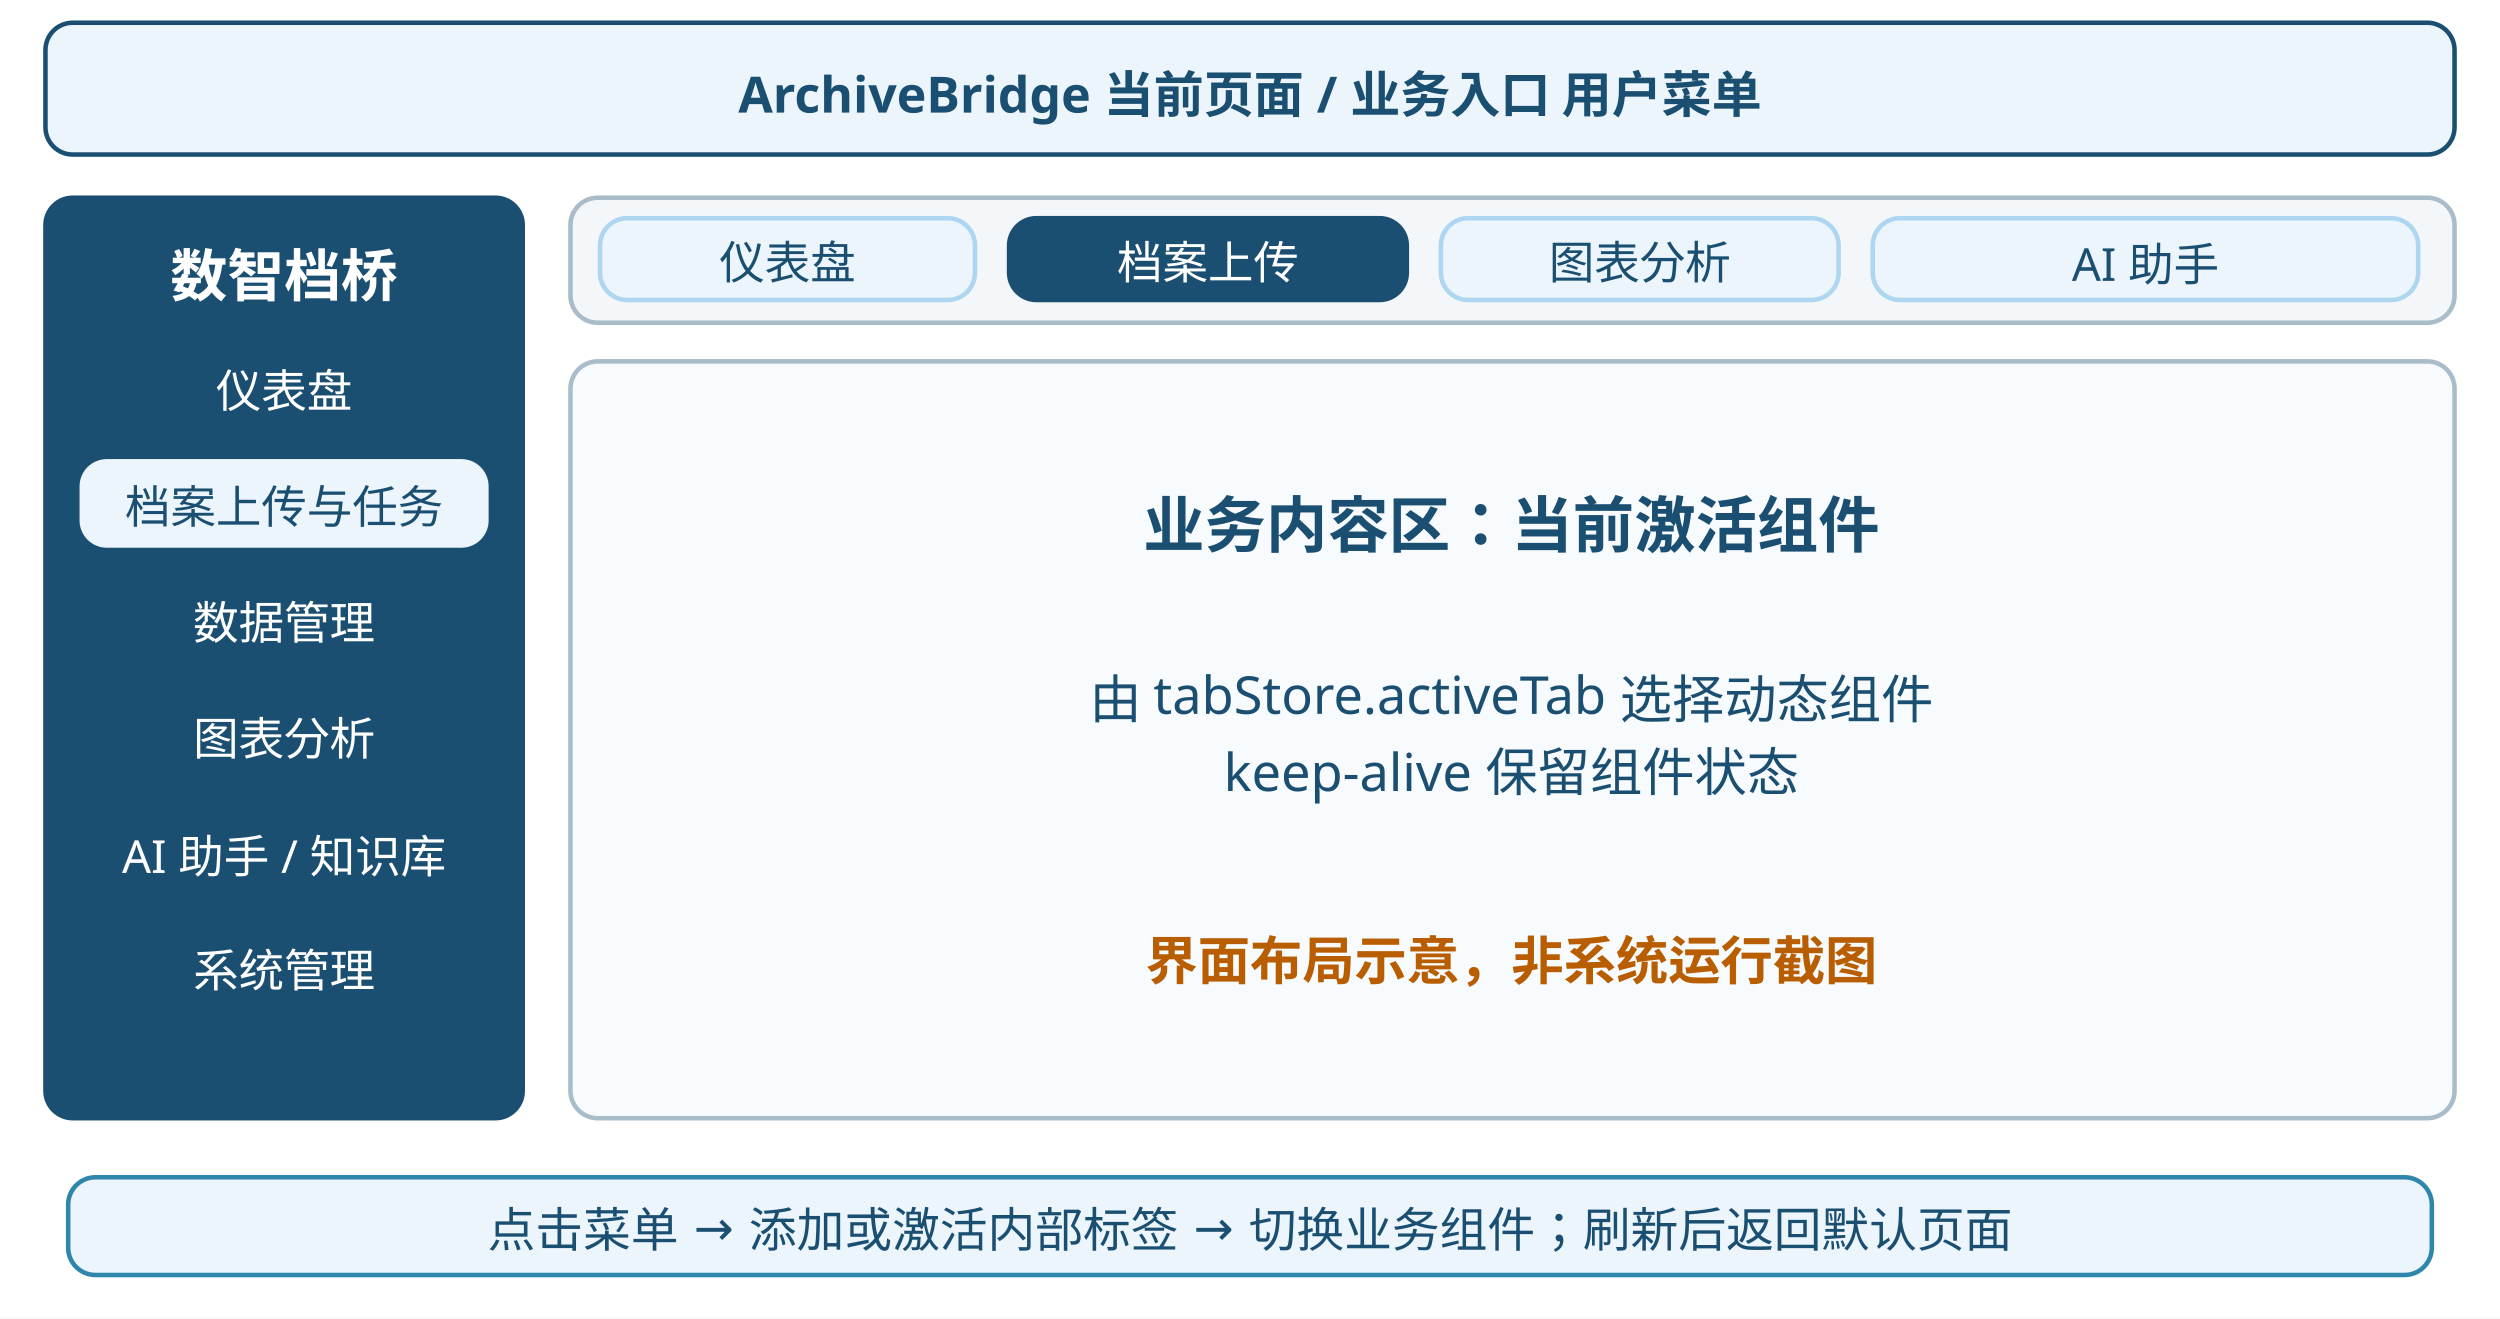
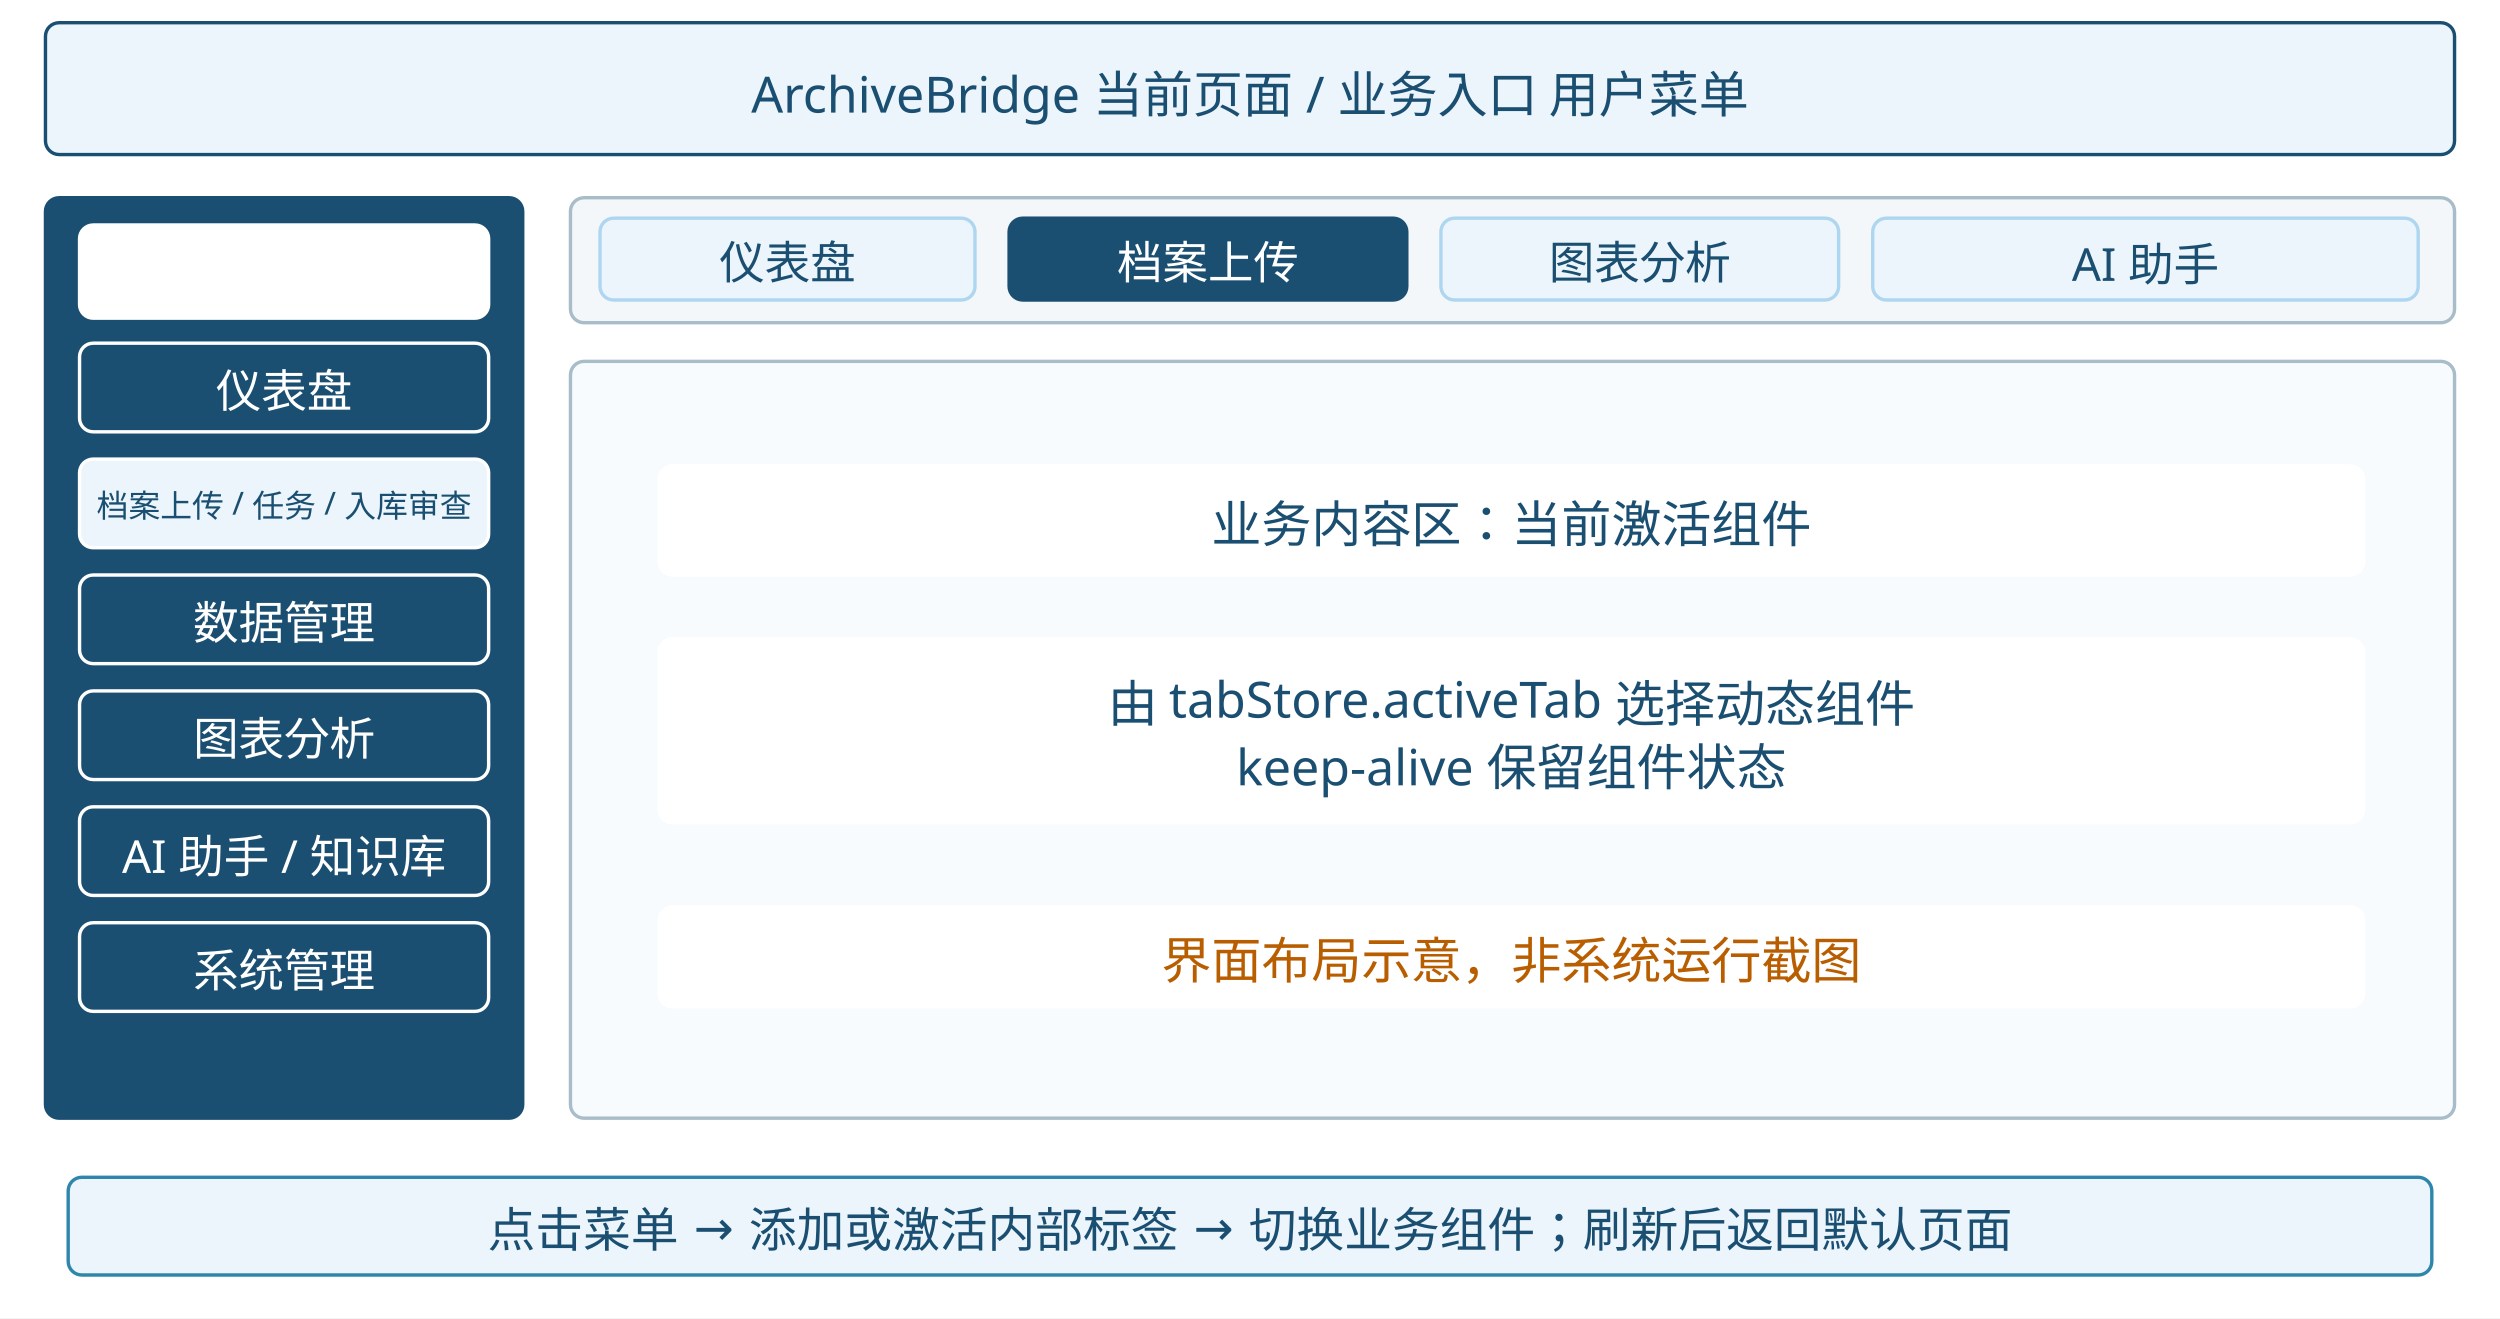
<svg xmlns="http://www.w3.org/2000/svg" width="1100" height="580" viewBox="0 0 1100 580">
  <rect width="100%" height="100%" fill="white" />
-   <rect x="20.0" y="87.0" width="210.0" height="405.0" rx="12" fill="#1B4F72" stroke="#1B4F72" stroke-width="2" />
-   <rect x="251.0" y="87.0" width="829.0" height="55.0" rx="12" fill="#F4F7FA" stroke="#A9BCC9" stroke-width="2" />
-   <rect x="251.0" y="159.0" width="829.0" height="333.0" rx="12" fill="#F8FBFD" stroke="#A9BCC9" stroke-width="2" />
-   <rect x="20.0" y="10.0" width="1060.0" height="58.0" rx="12" fill="#EBF5FB" stroke="#1B4F72" stroke-width="2" />
-   <text x="550.0" y="39.0" dominant-baseline="central" text-anchor="middle" font-family="Microsoft YaHei, sans-serif" font-size="22.0" font-weight="700" fill="#1B4F72">ArchiveBridge     当前页面 / 业务入口                              用户菜单</text>
-   <text x="125.0" y="119.5" dominant-baseline="central" text-anchor="middle" font-family="Microsoft YaHei, sans-serif" font-size="25.0" font-weight="700" fill="#FFFFFF">数智档桥</text>
-   <rect x="35.0" y="151.0" width="180.0" height="39.0" rx="12" fill="#1B4F72" stroke="none" stroke-width="2" />
-   <text x="125.0" y="170.5" dominant-baseline="central" text-anchor="middle" font-family="Microsoft YaHei, sans-serif" font-size="20.0" font-weight="400" fill="#FFFFFF">仪表盘</text>
-   <rect x="35.0" y="202.0" width="180.0" height="39.0" rx="12" fill="#EBF5FB" stroke="none" stroke-width="2" />
-   <text x="125.0" y="221.5" dominant-baseline="central" text-anchor="middle" font-family="Microsoft YaHei, sans-serif" font-size="20.0" font-weight="400" fill="#1B4F72">档案上传与任务</text>
-   <rect x="35.0" y="253.0" width="180.0" height="39.0" rx="12" fill="#1B4F72" stroke="none" stroke-width="2" />
-   <text x="125.0" y="272.5" dominant-baseline="central" text-anchor="middle" font-family="Microsoft YaHei, sans-serif" font-size="20.0" font-weight="400" fill="#FFFFFF">数据管理</text>
-   <rect x="35.0" y="304.0" width="180.0" height="39.0" rx="12" fill="#1B4F72" stroke="none" stroke-width="2" />
-   <text x="125.0" y="323.5" dominant-baseline="central" text-anchor="middle" font-family="Microsoft YaHei, sans-serif" font-size="20.0" font-weight="400" fill="#FFFFFF">图表分析</text>
-   <rect x="35.0" y="355.0" width="180.0" height="39.0" rx="12" fill="#1B4F72" stroke="none" stroke-width="2" />
-   <text x="125.0" y="374.5" dominant-baseline="central" text-anchor="middle" font-family="Microsoft YaHei, sans-serif" font-size="20.0" font-weight="400" fill="#FFFFFF">AI 助手 / 知识库</text>
-   <rect x="35.0" y="406.0" width="180.0" height="39.0" rx="12" fill="#1B4F72" stroke="none" stroke-width="2" />
-   <text x="125.0" y="425.5" dominant-baseline="central" text-anchor="middle" font-family="Microsoft YaHei, sans-serif" font-size="20.0" font-weight="400" fill="#FFFFFF">系统管理</text>
-   <rect x="264.0" y="96.0" width="165.0" height="36.0" rx="12" fill="#EBF5FB" stroke="#AED6F1" stroke-width="2" />
-   <text x="346.5" y="114.0" dominant-baseline="central" text-anchor="middle" font-family="Microsoft YaHei, sans-serif" font-size="20.0" font-weight="400" fill="#1B4F72">仪表盘</text>
-   <rect x="444.0" y="96.0" width="175.0" height="36.0" rx="12" fill="#1B4F72" stroke="#1B4F72" stroke-width="2" />
-   <text x="531.5" y="114.0" dominant-baseline="central" text-anchor="middle" font-family="Microsoft YaHei, sans-serif" font-size="20.0" font-weight="400" fill="#FFFFFF">档案上传</text>
-   <rect x="634.0" y="96.0" width="175.0" height="36.0" rx="12" fill="#EBF5FB" stroke="#AED6F1" stroke-width="2" />
-   <text x="721.5" y="114.0" dominant-baseline="central" text-anchor="middle" font-family="Microsoft YaHei, sans-serif" font-size="20.0" font-weight="400" fill="#1B4F72">图表分析</text>
-   <rect x="824.0" y="96.0" width="240.0" height="36.0" rx="12" fill="#EBF5FB" stroke="#AED6F1" stroke-width="2" />
-   <text x="944.0" y="114.0" dominant-baseline="central" text-anchor="middle" font-family="Microsoft YaHei, sans-serif" font-size="20.0" font-weight="400" fill="#1B4F72">AI 助手</text>
-   <text x="665.0" y="229.0" dominant-baseline="central" text-anchor="middle" font-family="Microsoft YaHei, sans-serif" font-size="27.0" font-weight="700" fill="#1B4F72">业务内容区：当前激活组件</text>
-   <text x="665.0" y="305.975" dominant-baseline="central" text-anchor="middle" font-family="Microsoft YaHei, sans-serif" font-size="23.0" font-weight="400" fill="#1B4F72">由 tabStore.activeTab 选择动态组件</text>
-   <text x="665.0" y="337.025" dominant-baseline="central" text-anchor="middle" font-family="Microsoft YaHei, sans-serif" font-size="23.0" font-weight="400" fill="#1B4F72">keep-alive 保留组件状态</text>
-   <text x="665.0" y="421.0" dominant-baseline="central" text-anchor="middle" font-family="Microsoft YaHei, sans-serif" font-size="23.0" font-weight="700" fill="#B95E00">界面布局示意，非系统运行截图</text>
-   <rect x="30.0" y="518.0" width="1040.0" height="43.0" rx="12" fill="#EBF5FB" stroke="#2E86AB" stroke-width="2" />
-   <text x="550.0" y="539.5" dominant-baseline="central" text-anchor="middle" font-family="Microsoft YaHei, sans-serif" font-size="21.0" font-weight="400" fill="#1B4F72">点击菜单 → 添加或激活内部标签 → 切换业务组件；刷新后返回默认页面</text>
+   <rect x="20.0" y="87.0" width="210.0" height="405.0" rx="6" fill="#1B4F72" stroke="#1B4F72" stroke-width="1.5" />
+   <rect x="251.0" y="87.0" width="829.0" height="55.0" rx="6" fill="#F4F7FA" stroke="#A9BCC9" stroke-width="1.5" />
+   <rect x="251.0" y="159.0" width="829.0" height="333.0" rx="6" fill="#F8FBFD" stroke="#A9BCC9" stroke-width="1.5" />
+   <rect x="20.0" y="10.0" width="1060.0" height="58.0" rx="6" fill="#EBF5FB" stroke="#1B4F72" stroke-width="1.5" />
+   <text x="550.0" y="39.0" fill="#1B4F72" text-anchor="middle" dominant-baseline="central" font-family="Microsoft YaHei" font-size="22.0">ArchiveBridge     当前页面 / 业务入口                              用户菜单</text>
+   <rect x="35.0" y="99.0" width="180.0" height="41.0" rx="6" fill="#FFFFFF" stroke="#FFFFFF" stroke-width="1.5" />
+   <text x="125.0" y="119.5" fill="#FFFFFF" text-anchor="middle" dominant-baseline="central" font-family="Microsoft YaHei" font-size="22">数智档桥</text>
+   <rect x="35.0" y="151.0" width="180.0" height="39.0" rx="6" fill="#1B4F72" stroke="#FFFFFF" stroke-width="1.5" />
+   <text x="125.0" y="170.5" fill="#FFFFFF" text-anchor="middle" dominant-baseline="central" font-family="Microsoft YaHei" font-size="20.0">仪表盘</text>
+   <rect x="35.0" y="202.0" width="180.0" height="39.0" rx="6" fill="#EBF5FB" stroke="#FFFFFF" stroke-width="1.5" />
+   <text x="125.0" y="221.5" fill="#1B4F72" text-anchor="middle" dominant-baseline="central" font-family="Microsoft YaHei" font-size="14.0">档案上传 / 任务 / 入库审查</text>
+   <rect x="35.0" y="253.0" width="180.0" height="39.0" rx="6" fill="#1B4F72" stroke="#FFFFFF" stroke-width="1.5" />
+   <text x="125.0" y="272.5" fill="#FFFFFF" text-anchor="middle" dominant-baseline="central" font-family="Microsoft YaHei" font-size="20.0">数据管理</text>
+   <rect x="35.0" y="304.0" width="180.0" height="39.0" rx="6" fill="#1B4F72" stroke="#FFFFFF" stroke-width="1.5" />
+   <text x="125.0" y="323.5" fill="#FFFFFF" text-anchor="middle" dominant-baseline="central" font-family="Microsoft YaHei" font-size="20.0">图表分析</text>
+   <rect x="35.0" y="355.0" width="180.0" height="39.0" rx="6" fill="#1B4F72" stroke="#FFFFFF" stroke-width="1.5" />
+   <text x="125.0" y="374.5" fill="#FFFFFF" text-anchor="middle" dominant-baseline="central" font-family="Microsoft YaHei" font-size="20.0">AI 助手 / 知识库</text>
+   <rect x="35.0" y="406.0" width="180.0" height="39.0" rx="6" fill="#1B4F72" stroke="#FFFFFF" stroke-width="1.5" />
+   <text x="125.0" y="425.5" fill="#FFFFFF" text-anchor="middle" dominant-baseline="central" font-family="Microsoft YaHei" font-size="20.0">系统管理</text>
+   <rect x="264.0" y="96.0" width="165.0" height="36.0" rx="6" fill="#EBF5FB" stroke="#AED6F1" stroke-width="1.5" />
+   <text x="346.5" y="114.0" fill="#1B4F72" text-anchor="middle" dominant-baseline="central" font-family="Microsoft YaHei" font-size="20.0">仪表盘</text>
+   <rect x="444.0" y="96.0" width="175.0" height="36.0" rx="6" fill="#1B4F72" stroke="#1B4F72" stroke-width="1.5" />
+   <text x="531.5" y="114.0" fill="#FFFFFF" text-anchor="middle" dominant-baseline="central" font-family="Microsoft YaHei" font-size="20.0">档案上传</text>
+   <rect x="634.0" y="96.0" width="175.0" height="36.0" rx="6" fill="#EBF5FB" stroke="#AED6F1" stroke-width="1.5" />
+   <text x="721.5" y="114.0" fill="#1B4F72" text-anchor="middle" dominant-baseline="central" font-family="Microsoft YaHei" font-size="20.0">图表分析</text>
+   <rect x="824.0" y="96.0" width="240.0" height="36.0" rx="6" fill="#EBF5FB" stroke="#AED6F1" stroke-width="1.5" />
+   <text x="944.0" y="114.0" fill="#1B4F72" text-anchor="middle" dominant-baseline="central" font-family="Microsoft YaHei" font-size="20.0">AI 助手</text>
+   <rect x="290.0" y="205.0" width="750.0" height="48.0" rx="6" fill="#FFFFFF" stroke="#FFFFFF" stroke-width="1.5" />
+   <text x="665.0" y="229.0" fill="#1B4F72" text-anchor="middle" dominant-baseline="central" font-family="Microsoft YaHei" font-size="22">业务内容区：当前激活组件</text>
+   <rect x="290.0" y="281.0" width="750.0" height="81.0" rx="6" fill="#FFFFFF" stroke="#FFFFFF" stroke-width="1.5" />
+   <text x="665.0" y="308.0" fill="#1B4F72" text-anchor="middle" dominant-baseline="central" font-family="Microsoft YaHei" font-size="22">由 tabStore.activeTab 选择动态组件</text>
+   <text x="665.0" y="335.0" fill="#1B4F72" text-anchor="middle" dominant-baseline="central" font-family="Microsoft YaHei" font-size="22">keep-alive 保留组件状态</text>
+   <rect x="290.0" y="399.0" width="750.0" height="44.0" rx="6" fill="#FFFFFF" stroke="#FFFFFF" stroke-width="1.5" />
+   <text x="665.0" y="421.0" fill="#B95E00" text-anchor="middle" dominant-baseline="central" font-family="Microsoft YaHei" font-size="22">界面布局示意，非系统运行截图</text>
+   <rect x="30.0" y="518.0" width="1040.0" height="43.0" rx="6" fill="#EBF5FB" stroke="#2E86AB" stroke-width="1.5" />
+   <text x="550.0" y="539.5" fill="#1B4F72" text-anchor="middle" dominant-baseline="central" font-family="Microsoft YaHei" font-size="21.0">点击菜单 → 添加或激活内部标签 → 切换业务组件；刷新后返回默认页面</text>
</svg>
